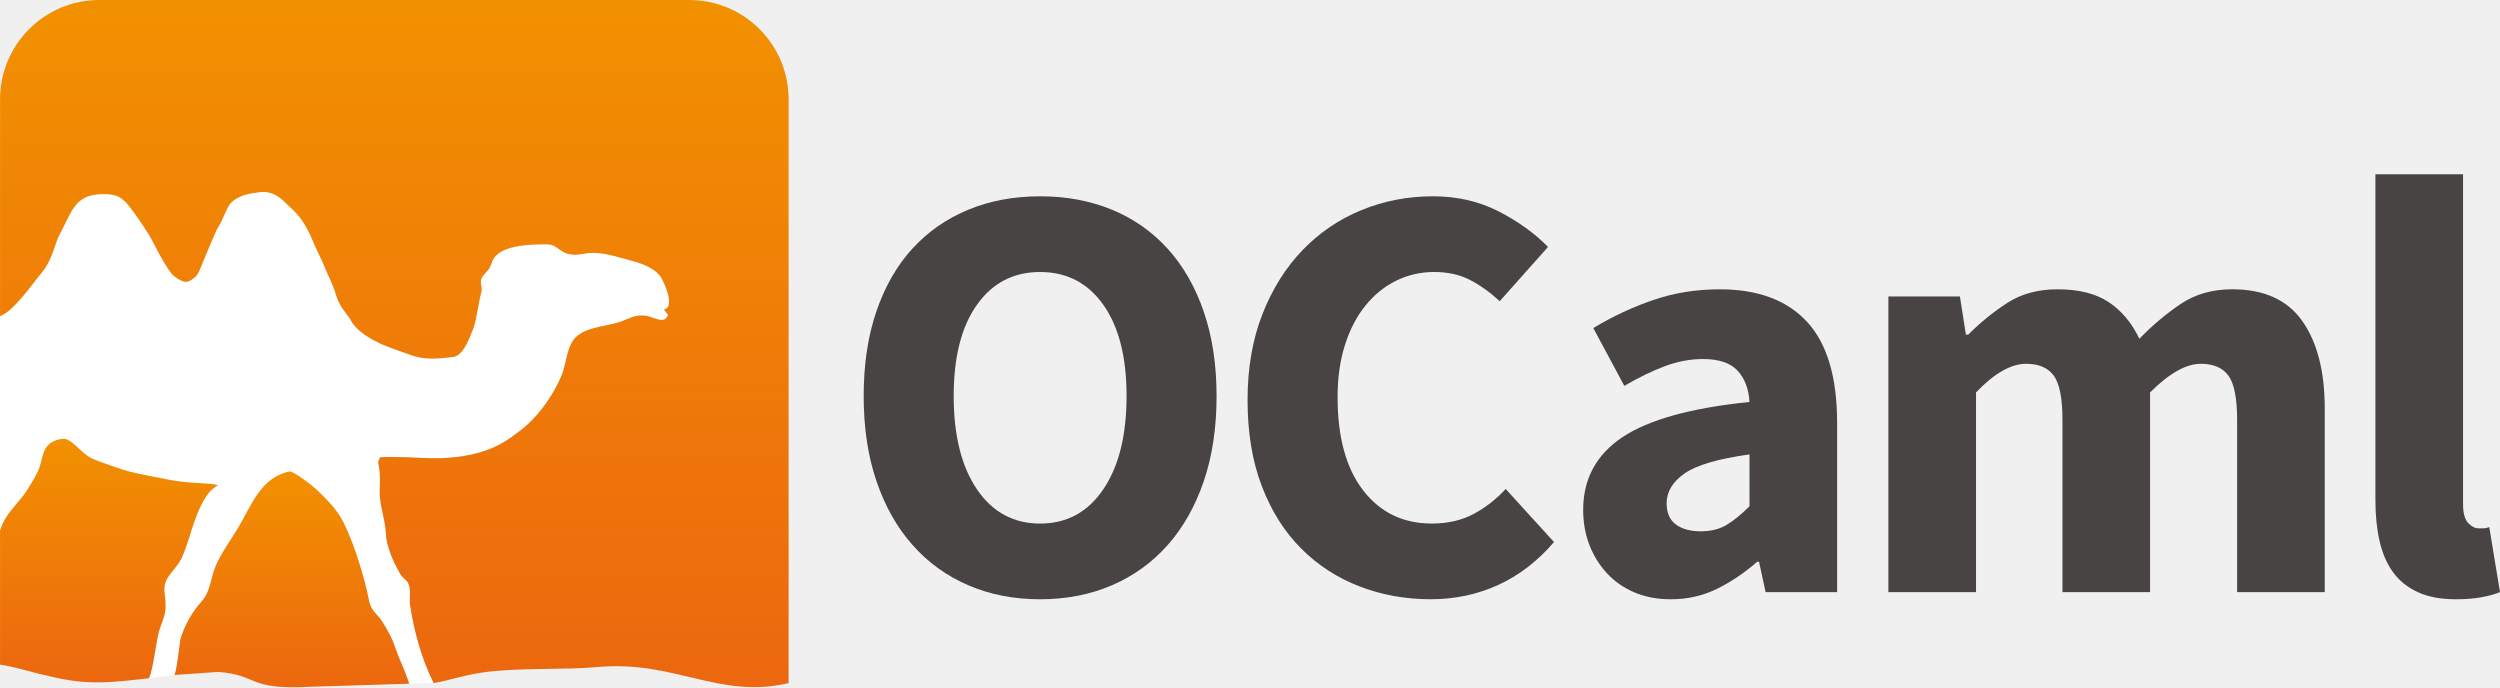
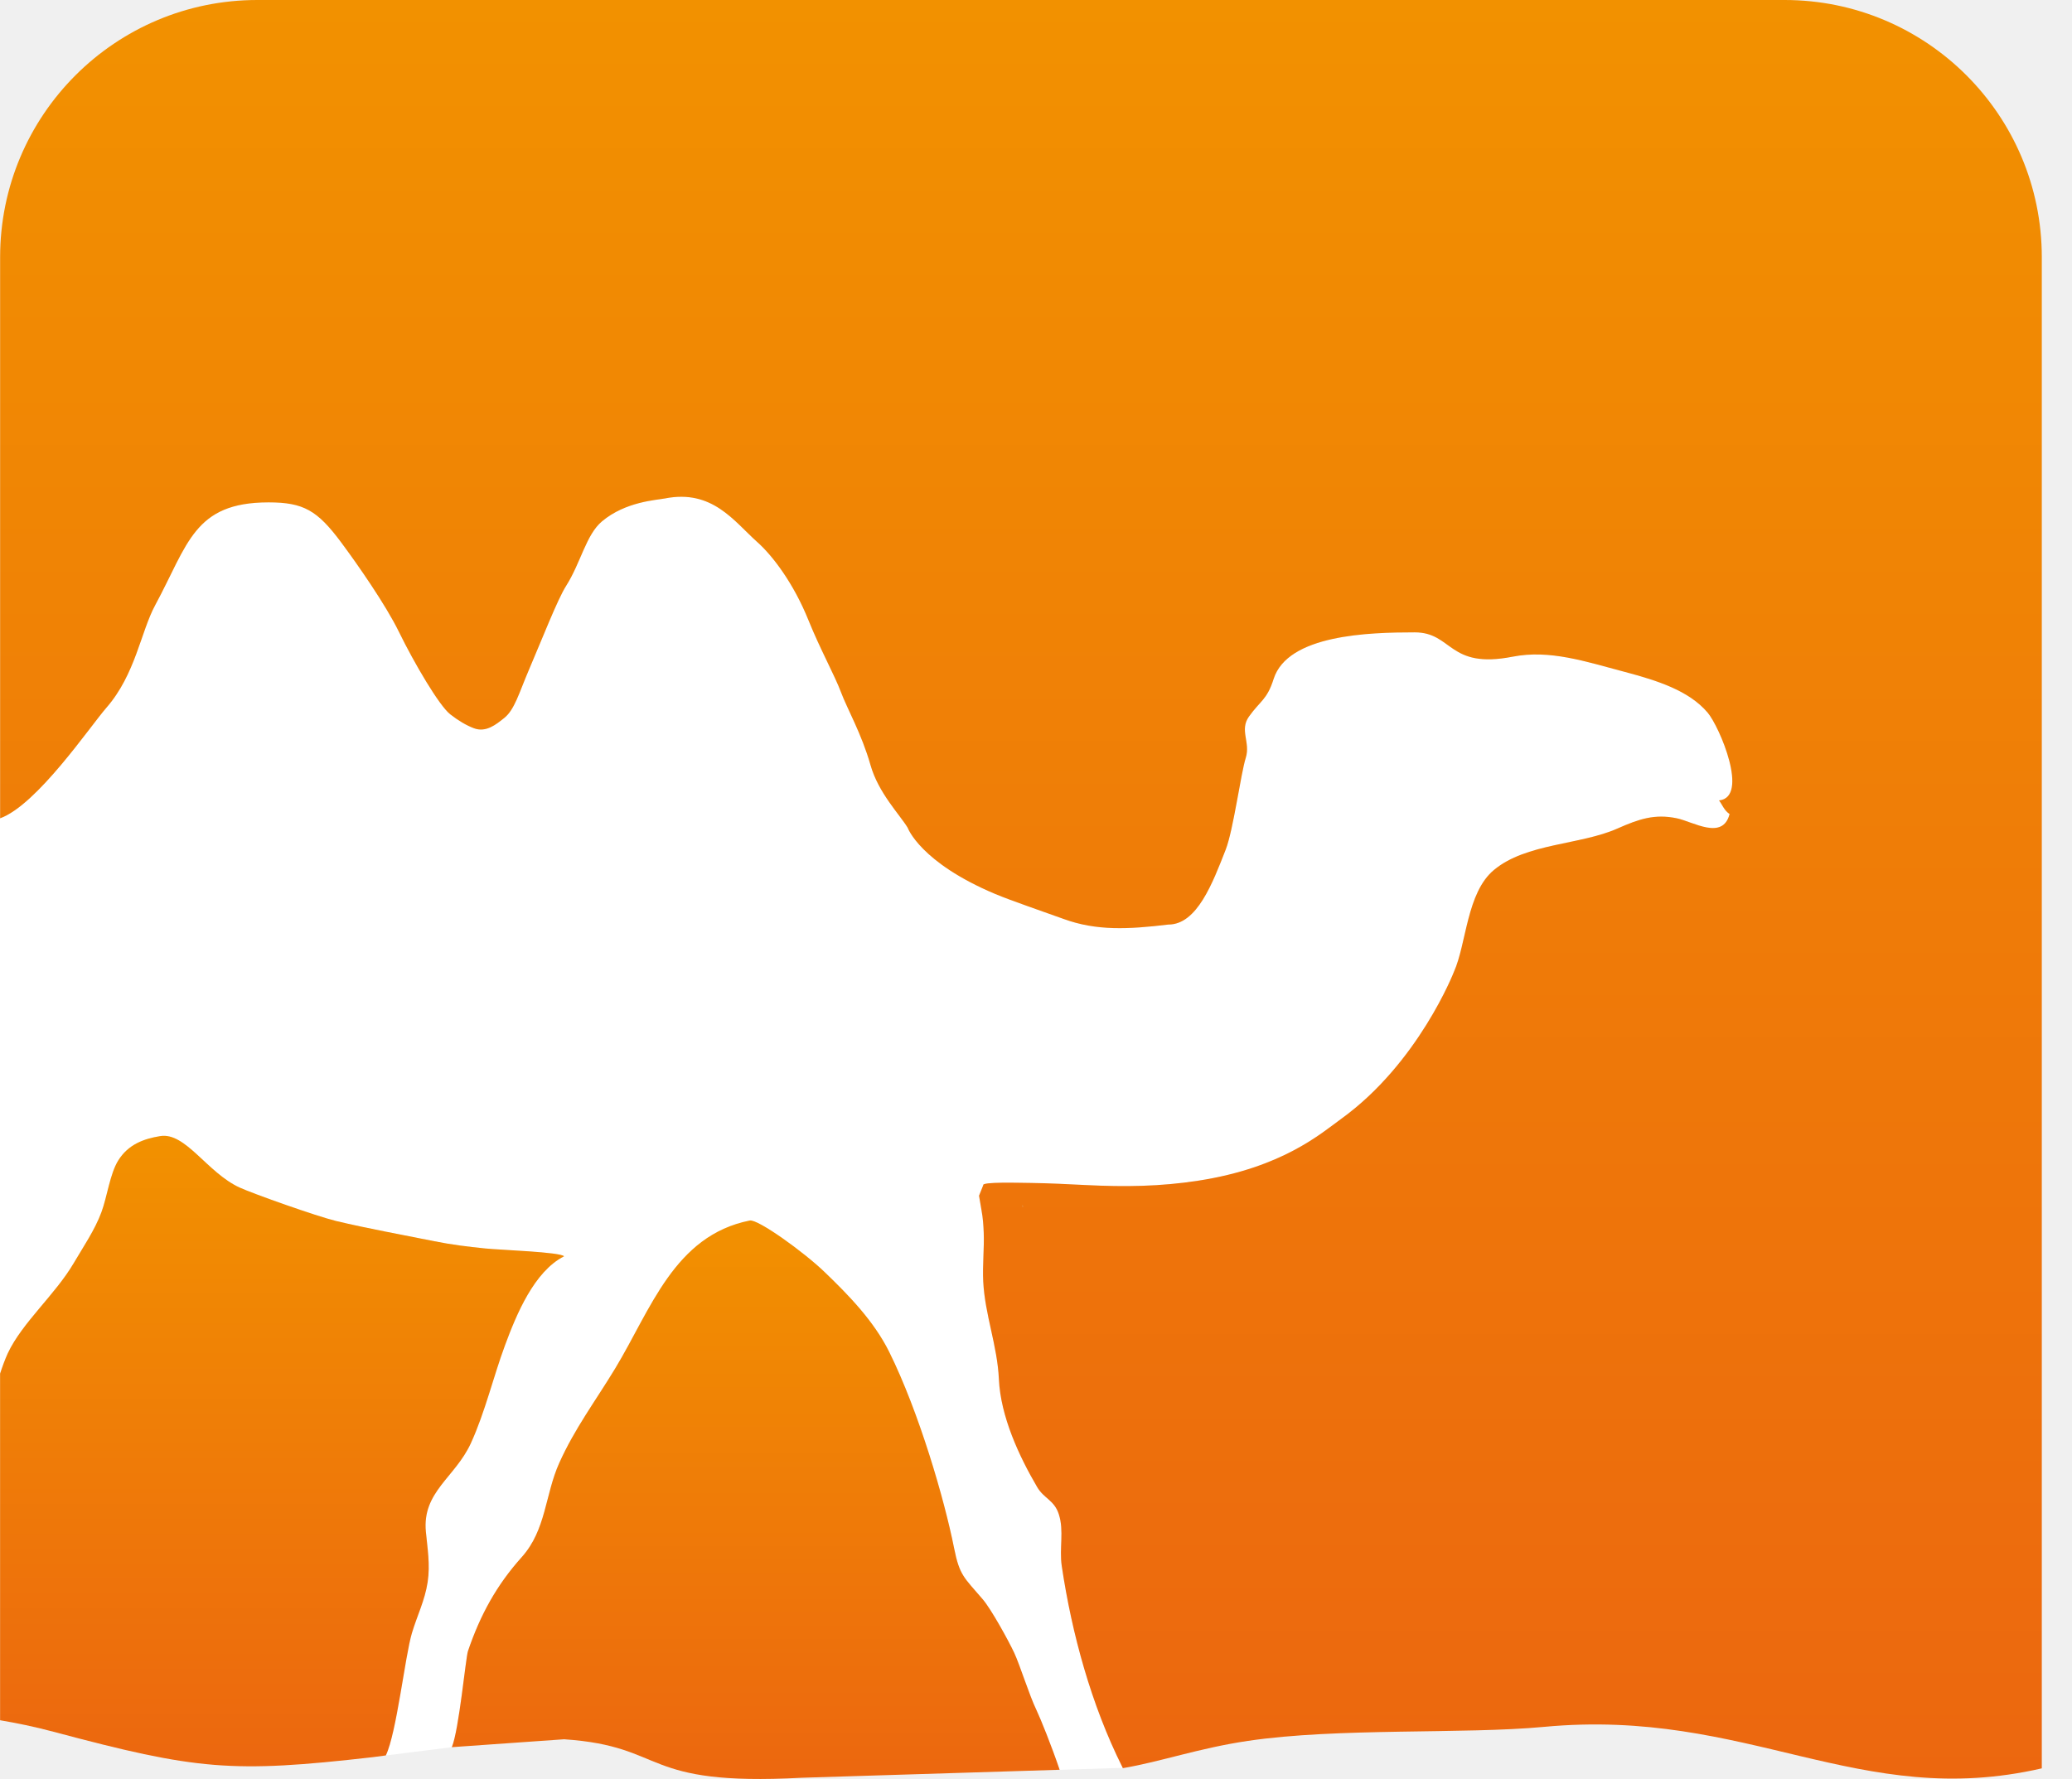
- <svg xmlns="http://www.w3.org/2000/svg" version="1.1" id="Layer_1" x="0px" y="0px" width="524.819px" height="144.277px" viewBox="0 0 524.819 144.277" enable-background="new 0 0 524.819 144.277" xml:space="preserve">
-   <g>
-     <g>
-       <path fill="#FFFFFF" d="M86.085,127c-0.209-1.424,0.197-2.841-0.232-4.177c-0.367-1.166-1.209-1.273-1.762-2.221    c-1.457-2.487-2.963-5.709-3.102-8.754c-0.127-2.735-1.133-5.206-1.27-7.917c-0.066-1.308,0.088-2.657,0.041-3.952    c-0.025-0.63-0.061-1.176-0.186-1.86c-0.031-0.169-0.143-0.865-0.195-1.144l0.34-0.848c-0.15-0.291,2.902-0.194,3.812-0.188    c1.545,0.019,2.998,0.099,4.539,0.173c3.148,0.156,6.016,0.117,9.082-0.356c6.832-1.055,9.973-3.845,11.58-5.005    c6.273-4.523,9.146-11.918,9.146-11.918c1.035-2.31,1.031-6.431,3.25-8.276c2.615-2.179,7.006-2.022,10.008-3.359    c1.756-0.777,3.023-1.205,4.818-0.833c1.332,0.278,3.73,1.821,4.281-0.345c-0.445-0.287-0.619-0.812-0.857-1.103    c2.475-0.245,0.047-5.986-0.932-7.133c-1.512-1.77-4.035-2.581-6.719-3.293c-3.188-0.845-6.08-1.82-9.082-1.231    c-5.242,1.026-4.85-1.974-7.939-1.974c-3.707,0-10.303,0.182-11.443,3.786c-0.531,1.683-1.078,1.753-1.998,3.044    c-0.787,1.106,0.137,2.082-0.258,3.344c-0.408,1.297-1.007,5.865-1.632,7.459c-1.057,2.697-2.317,6.065-4.643,6.065    c-3.261,0.39-5.824,0.515-8.469-0.445c-1.592-0.578-4.26-1.483-5.58-2.039c-6.088-2.563-7.088-5.367-7.088-5.367    c-0.653-1.08-2.374-2.821-3.018-5.093c-0.708-2.502-1.903-4.589-2.387-5.891c-0.501-1.349-1.699-3.51-2.64-5.846    c-1.205-2.991-2.9-5.223-4.141-6.331c-1.896-1.69-3.646-4.306-7.495-3.546c-0.688,0.136-3.188,0.249-5.104,1.856    c-1.299,1.09-1.709,3.339-2.912,5.236c-0.695,1.096-1.917,4.24-3.038,6.863c-0.777,1.818-1.139,3.181-1.979,3.85    c-0.657,0.524-1.471,1.201-2.456,0.832c-0.611-0.229-1.264-0.617-1.923-1.132c-0.89-0.695-2.913-4.138-4.156-6.681    c-1.077-2.205-3.376-5.502-4.706-7.287c-1.914-2.568-3.036-3.219-5.864-3.219c-6.067,0-6.526,3.397-9.195,8.337    c-1.172,2.17-1.599,5.614-3.952,8.313c-1.345,1.544-5.637,7.893-8.621,8.972v-0.031L0,66.366v45.257l0.008,0.063v-0.284    c0.193-0.59,0.398-1.156,0.631-1.662c1.154-2.459,3.832-4.741,5.32-7.266c0.809-1.376,1.732-2.724,2.268-4.168    c0.461-1.244,0.688-3.099,1.354-4.178c0.816-1.323,2.094-1.773,3.406-1.987c2.055-0.339,3.801,2.954,6.43,4.166    c1.121,0.515,6.281,2.342,7.83,2.717c2.551,0.61,5.381,1.119,7.971,1.642c1.387,0.28,2.713,0.443,4.141,0.588    c1.281,0.128,6.08,0.287,6.377,0.634c-2.439,1.244-3.869,4.736-4.785,7.207c-0.955,2.575-1.621,5.441-2.775,7.96    c-1.279,2.783-3.961,3.941-3.641,7.184c0.123,1.294,0.359,2.651,0.143,4.075c-0.23,1.499-0.836,2.669-1.277,4.137    c-0.566,1.915-1.24,8.1-2.113,9.918l5.337-0.669l0.009-0.003c0.583-1.386,1.12-7.237,1.309-7.794    c0.998-2.934,2.322-5.348,4.359-7.617c1.986-2.211,1.883-5.061,3.043-7.637c1.256-2.8,2.945-5.039,4.539-7.671    c2.881-4.759,4.781-10.767,10.906-11.989c0.654-0.135,4.404,2.569,6.068,4.177c1.906,1.832,3.988,3.954,5.24,6.48    c2.424,4.896,4.48,11.988,5.258,15.899c0.447,2.246,0.803,2.38,2.322,4.159c0.699,0.815,2.094,3.362,2.553,4.34    c0.482,1.044,1.215,3.42,1.799,4.633c0.344,0.722,1.236,2.94,1.885,4.856l4.987-0.156c0.018,0.042,0.109-0.012,0.13,0.027    c0.002,0,0.005-0.001,0.007-0.002c-0.021-0.038-0.04-0.082-0.058-0.123C88.496,138.292,86.906,132.522,86.085,127z" />
-       <path fill="#484444" d="M82.919,97.901l0.023-0.061C82.908,97.686,82.896,97.651,82.919,97.901z" />
-       <g>
-         <g>
-           <linearGradient id="SVGID_1_" gradientUnits="userSpaceOnUse" x1="-675.075" y1="96.438" x2="-675.075" y2="96.621" gradientTransform="matrix(1 0 0 1 758 1.28)">
-             <stop offset="0" style="stop-color:#F29100" />
-             <stop offset="1" style="stop-color:#EC670F" />
+ <svg xmlns="http://www.w3.org/2000/svg" version="1.1" id="Layer_1" x="0px" y="0px" width="168" height="144.277" viewBox="0 0 168 144.277" enable-background="new 0 0 841.89 595.28" xml:space="preserve">
+   <defs id="defs63" />
+   <g id="g3" transform="translate(-158.534,-225.501)">
+     <g id="g5">
+       <path d="m 244.619,352.501 c -0.209,-1.424 0.197,-2.841 -0.232,-4.177 -0.367,-1.166 -1.209,-1.273 -1.762,-2.221 -1.457,-2.487 -2.963,-5.709 -3.102,-8.754 -0.127,-2.735 -1.133,-5.206 -1.27,-7.917 -0.066,-1.308 0.088,-2.657 0.041,-3.952 -0.025,-0.63 -0.061,-1.176 -0.186,-1.86 -0.031,-0.169 -0.143,-0.865 -0.195,-1.144 l 0.34,-0.848 c -0.15,-0.291 2.902,-0.194 3.812,-0.188 1.545,0.019 2.998,0.099 4.539,0.173 3.148,0.156 6.016,0.117 9.082,-0.356 6.832,-1.055 9.973,-3.845 11.58,-5.005 6.273,-4.523 9.146,-11.918 9.146,-11.918 1.035,-2.31 1.031,-6.431 3.25,-8.276 2.615,-2.179 7.006,-2.022 10.008,-3.359 1.756,-0.777 3.023,-1.205 4.818,-0.833 1.332,0.278 3.73,1.821 4.281,-0.345 -0.445,-0.287 -0.619,-0.812 -0.857,-1.103 2.475,-0.245 0.047,-5.986 -0.932,-7.133 -1.512,-1.77 -4.035,-2.581 -6.719,-3.293 -3.188,-0.845 -6.08,-1.82 -9.082,-1.231 -5.242,1.026 -4.85,-1.974 -7.939,-1.974 -3.707,0 -10.303,0.182 -11.443,3.786 -0.531,1.683 -1.078,1.753 -1.998,3.044 -0.787,1.106 0.137,2.082 -0.258,3.344 -0.408,1.297 -1.007,5.865 -1.632,7.459 -1.057,2.697 -2.317,6.065 -4.643,6.065 -3.261,0.39 -5.824,0.515 -8.469,-0.445 -1.592,-0.578 -4.26,-1.483 -5.58,-2.039 -6.088,-2.563 -7.088,-5.367 -7.088,-5.367 -0.653,-1.08 -2.374,-2.821 -3.018,-5.093 -0.708,-2.502 -1.903,-4.589 -2.387,-5.891 -0.501,-1.349 -1.699,-3.51 -2.64,-5.846 -1.205,-2.991 -2.9,-5.223 -4.141,-6.331 -1.896,-1.69 -3.646,-4.306 -7.495,-3.546 -0.688,0.136 -3.188,0.249 -5.104,1.856 -1.299,1.09 -1.709,3.339 -2.912,5.236 -0.695,1.096 -1.917,4.24 -3.038,6.863 -0.777,1.818 -1.139,3.181 -1.979,3.85 -0.657,0.524 -1.471,1.201 -2.456,0.832 -0.611,-0.229 -1.264,-0.617 -1.923,-1.132 -0.89,-0.695 -2.913,-4.138 -4.156,-6.681 -1.077,-2.205 -3.376,-5.502 -4.706,-7.287 -1.914,-2.568 -3.036,-3.219 -5.864,-3.219 -6.067,0 -6.526,3.397 -9.195,8.337 -1.172,2.17 -1.599,5.614 -3.952,8.313 -1.345,1.544 -5.637,7.893 -8.621,8.972 v -0.031 l -0.008,0.031 v 45.257 l 0.008,0.063 v -0.284 c 0.193,-0.59 0.398,-1.156 0.631,-1.662 1.154,-2.459 3.832,-4.741 5.32,-7.266 0.809,-1.376 1.732,-2.724 2.268,-4.168 0.461,-1.244 0.688,-3.099 1.354,-4.178 0.816,-1.323 2.094,-1.773 3.406,-1.987 2.055,-0.339 3.801,2.954 6.43,4.166 1.121,0.515 6.281,2.342 7.83,2.717 2.551,0.61 5.381,1.119 7.971,1.642 1.387,0.28 2.713,0.443 4.141,0.588 1.281,0.128 6.08,0.287 6.377,0.634 -2.439,1.244 -3.869,4.736 -4.785,7.207 -0.955,2.575 -1.621,5.441 -2.775,7.96 -1.279,2.783 -3.961,3.941 -3.641,7.184 0.123,1.294 0.359,2.651 0.143,4.075 -0.23,1.499 -0.836,2.669 -1.277,4.137 -0.566,1.915 -1.24,8.1 -2.113,9.918 l 5.337,-0.669 0.009,-0.003 c 0.583,-1.386 1.12,-7.237 1.309,-7.794 0.998,-2.934 2.322,-5.348 4.359,-7.617 1.986,-2.211 1.883,-5.061 3.043,-7.637 1.256,-2.8 2.945,-5.039 4.539,-7.671 2.881,-4.759 4.781,-10.767 10.906,-11.989 0.654,-0.135 4.404,2.569 6.068,4.177 1.906,1.832 3.988,3.954 5.24,6.48 2.424,4.896 4.48,11.988 5.258,15.899 0.447,2.246 0.803,2.38 2.322,4.159 0.699,0.815 2.094,3.362 2.553,4.34 0.482,1.044 1.215,3.42 1.799,4.633 0.344,0.722 1.236,2.94 1.885,4.856 l 4.987,-0.156 c 0.018,0.042 0.109,-0.012 0.13,0.027 0.002,0 0.005,-10e-4 0.007,-0.002 -0.021,-0.038 -0.04,-0.082 -0.058,-0.123 -2.485,-4.987 -4.075,-10.757 -4.896,-16.279 z" id="path7" style="fill:#ffffff" />
+       <path d="m 241.453,323.402 0.023,-0.061 c -0.034,-0.154 -0.046,-0.189 -0.023,0.061 z" id="path9" style="fill:#484444" />
+       <g id="g11">
+         <g id="g13">
+           <linearGradient id="SVGID_1_" gradientUnits="userSpaceOnUse" x1="241.459" y1="323.22" x2="241.459" y2="323.401">
+             <stop offset="0" style="stop-color:#F29100" id="stop16" />
+             <stop offset="1" style="stop-color:#EC670F" id="stop18" />
          </linearGradient>
-           <path fill="url(#SVGID_1_)" d="M82.919,97.901l0.023-0.061C82.908,97.686,82.896,97.651,82.919,97.901z" />
-           <g>
-             <linearGradient id="SVGID_2_" gradientUnits="userSpaceOnUse" x1="-696.725" y1="97.701" x2="-696.725" y2="142.997" gradientTransform="matrix(1 0 0 1 758 1.28)">
-               <stop offset="0" style="stop-color:#F29100" />
-               <stop offset="1" style="stop-color:#EC670F" />
+           <path d="m 241.453,323.402 0.023,-0.061 c -0.034,-0.154 -0.046,-0.189 -0.023,0.061 z" id="path20" style="fill:url(#SVGID_1_)" />
+           <g id="g22">
+             <linearGradient id="SVGID_2_" gradientUnits="userSpaceOnUse" x1="219.808" y1="324.482" x2="219.808" y2="369.779">
+               <stop offset="0" style="stop-color:#F29100" id="stop25" />
+               <stop offset="1" style="stop-color:#EC670F" id="stop27" />
            </linearGradient>
-             <path fill="url(#SVGID_2_)" d="M84.031,138.674c-0.584-1.213-1.316-3.589-1.799-4.633c-0.459-0.978-1.854-3.524-2.553-4.34       c-1.52-1.779-1.875-1.913-2.322-4.159c-0.777-3.911-2.834-11.004-5.258-15.899c-1.252-2.526-3.334-4.648-5.24-6.48       c-1.664-1.607-5.414-4.312-6.068-4.177c-6.125,1.223-8.025,7.23-10.906,11.989c-1.594,2.632-3.283,4.871-4.539,7.671       c-1.16,2.575-1.057,5.426-3.043,7.637c-2.037,2.27-3.361,4.684-4.359,7.617c-0.189,0.557-0.726,6.408-1.309,7.794       c0,0.001-0.001,0.002-0.001,0.003l9.104-0.641c8.482,0.578,6.033,3.829,19.273,3.121l20.906-0.647l0,0       C85.267,141.614,84.375,139.396,84.031,138.674z" />
+             <path d="m 242.565,364.175 c -0.584,-1.213 -1.316,-3.589 -1.799,-4.633 -0.459,-0.978 -1.854,-3.524 -2.553,-4.34 -1.52,-1.779 -1.875,-1.913 -2.322,-4.159 -0.777,-3.911 -2.834,-11.004 -5.258,-15.899 -1.252,-2.526 -3.334,-4.648 -5.24,-6.48 -1.664,-1.607 -5.414,-4.312 -6.068,-4.177 -6.125,1.223 -8.025,7.23 -10.906,11.989 -1.594,2.632 -3.283,4.871 -4.539,7.671 -1.16,2.575 -1.057,5.426 -3.043,7.637 -2.037,2.27 -3.361,4.684 -4.359,7.617 -0.189,0.557 -0.726,6.408 -1.309,7.794 0,0.001 -0.001,0.002 -0.001,0.003 l 9.104,-0.641 c 8.482,0.578 6.033,3.829 19.273,3.121 l 20.906,-0.647 0,0 c -0.65,-1.916 -1.542,-4.134 -1.886,-4.856 z" id="path29" style="fill:url(#SVGID_2_)" />
          </g>
-           <g>
-             <g>
-               <linearGradient id="SVGID_3_" gradientUnits="userSpaceOnUse" x1="-675.219" y1="-1.28" x2="-675.219" y2="142.965" gradientTransform="matrix(1 0 0 1 758 1.28)">
-                 <stop offset="0" style="stop-color:#F29100" />
-                 <stop offset="1" style="stop-color:#EC670F" />
+           <g id="g31">
+             <g id="g33">
+               <linearGradient id="SVGID_3_" gradientUnits="userSpaceOnUse" x1="241.314" y1="225.501" x2="241.314" y2="369.749">
+                 <stop offset="0" style="stop-color:#F29100" id="stop36" />
+                 <stop offset="1" style="stop-color:#EC670F" id="stop38" />
              </linearGradient>
-               <path fill="url(#SVGID_3_)" d="M144.695,0H20.865C9.347,0,0.01,9.339,0.01,20.857v45.476v0.031        c2.984-1.079,7.276-7.428,8.621-8.972c2.353-2.7,2.78-6.144,3.952-8.313c2.669-4.94,3.128-8.337,9.195-8.337        c2.828,0,3.951,0.652,5.864,3.219c1.331,1.785,3.63,5.083,4.706,7.287c1.242,2.544,3.266,5.986,4.156,6.681        c0.659,0.516,1.312,0.903,1.923,1.132c0.984,0.369,1.798-0.308,2.456-0.832c0.84-0.669,1.202-2.032,1.979-3.85        c1.122-2.623,2.343-5.766,3.038-6.863c1.203-1.896,1.613-4.146,2.912-5.236c1.916-1.607,4.416-1.72,5.104-1.856        c3.849-0.76,5.599,1.856,7.495,3.546c1.241,1.108,2.937,3.34,4.141,6.331c0.941,2.336,2.139,4.497,2.64,5.846        c0.484,1.302,1.679,3.389,2.387,5.891c0.643,2.272,2.364,4.013,3.018,5.093c0,0,1.001,2.804,7.088,5.367        c1.32,0.556,3.988,1.46,5.58,2.039c2.645,0.961,5.207,0.836,8.469,0.445c2.326,0,3.586-3.368,4.643-6.065        c0.625-1.594,1.224-6.162,1.632-7.459c0.395-1.262-0.529-2.238,0.258-3.344c0.92-1.291,1.467-1.361,1.998-3.044        c1.141-3.604,7.736-3.786,11.443-3.786c3.09,0,2.697,3,7.939,1.974c3.002-0.589,5.895,0.387,9.082,1.231        c2.684,0.712,5.207,1.523,6.719,3.293c0.979,1.146,3.406,6.888,0.932,7.133c0.238,0.291,0.412,0.816,0.857,1.103        c-0.551,2.166-2.949,0.623-4.281,0.345c-1.795-0.372-3.062,0.056-4.818,0.833c-3.002,1.337-7.393,1.181-10.008,3.359        c-2.219,1.846-2.215,5.967-3.25,8.276c0,0-2.873,7.394-9.146,11.918c-1.607,1.16-4.748,3.95-11.58,5.005        c-3.066,0.474-5.934,0.513-9.082,0.356c-1.541-0.074-2.994-0.153-4.539-0.173c-0.91-0.007-3.963-0.104-3.812,0.188        l-0.34,0.848c0.053,0.279,0.164,0.976,0.195,1.144c0.125,0.685,0.16,1.231,0.186,1.86c0.047,1.295-0.107,2.645-0.041,3.952        c0.137,2.711,1.143,5.182,1.27,7.917c0.139,3.045,1.645,6.267,3.102,8.754c0.553,0.947,1.395,1.055,1.762,2.221        c0.43,1.336,0.023,2.753,0.232,4.177c0.82,5.521,2.41,11.292,4.896,16.275c0.017,0.041,0.037,0.086,0.058,0.123        c0,0,0,0.001,0.001,0.002c3.07-0.516,6.146-1.62,10.135-2.21c7.314-1.085,17.486-0.526,24.02-1.138        c16.533-1.554,25.506,6.781,40.355,3.365V20.858C165.55,9.339,156.216,0,144.695,0z M82.919,97.901        c-0.023-0.25-0.012-0.215,0.023-0.061L82.919,97.901z" />
+               <path d="m 303.229,225.501 h -123.83 c -11.518,0 -20.855,9.339 -20.855,20.857 v 45.476 0.031 c 2.984,-1.079 7.276,-7.428 8.621,-8.972 2.353,-2.7 2.78,-6.144 3.952,-8.313 2.669,-4.94 3.128,-8.337 9.195,-8.337 2.828,0 3.951,0.652 5.864,3.219 1.331,1.785 3.63,5.083 4.706,7.287 1.242,2.544 3.266,5.986 4.156,6.681 0.659,0.516 1.312,0.903 1.923,1.132 0.984,0.369 1.798,-0.308 2.456,-0.832 0.84,-0.669 1.202,-2.032 1.979,-3.85 1.122,-2.623 2.343,-5.766 3.038,-6.863 1.203,-1.896 1.613,-4.146 2.912,-5.236 1.916,-1.607 4.416,-1.72 5.104,-1.856 3.849,-0.76 5.599,1.856 7.495,3.546 1.241,1.108 2.937,3.34 4.141,6.331 0.941,2.336 2.139,4.497 2.64,5.846 0.484,1.302 1.679,3.389 2.387,5.891 0.643,2.272 2.364,4.013 3.018,5.093 0,0 1.001,2.804 7.088,5.367 1.32,0.556 3.988,1.46 5.58,2.039 2.645,0.961 5.207,0.836 8.469,0.445 2.326,0 3.586,-3.368 4.643,-6.065 0.625,-1.594 1.224,-6.162 1.632,-7.459 0.395,-1.262 -0.529,-2.238 0.258,-3.344 0.92,-1.291 1.467,-1.361 1.998,-3.044 1.141,-3.604 7.736,-3.786 11.443,-3.786 3.09,0 2.697,3 7.939,1.974 3.002,-0.589 5.895,0.387 9.082,1.231 2.684,0.712 5.207,1.523 6.719,3.293 0.979,1.146 3.406,6.888 0.932,7.133 0.238,0.291 0.412,0.816 0.857,1.103 -0.551,2.166 -2.949,0.623 -4.281,0.345 -1.795,-0.372 -3.062,0.056 -4.818,0.833 -3.002,1.337 -7.393,1.181 -10.008,3.359 -2.219,1.846 -2.215,5.967 -3.25,8.276 0,0 -2.873,7.394 -9.146,11.918 -1.607,1.16 -4.748,3.95 -11.58,5.005 -3.066,0.474 -5.934,0.513 -9.082,0.356 -1.541,-0.074 -2.994,-0.153 -4.539,-0.173 -0.91,-0.007 -3.963,-0.104 -3.812,0.188 l -0.34,0.848 c 0.053,0.279 0.164,0.976 0.195,1.144 0.125,0.685 0.16,1.231 0.186,1.86 0.047,1.295 -0.107,2.645 -0.041,3.952 0.137,2.711 1.143,5.182 1.27,7.917 0.139,3.045 1.645,6.267 3.102,8.754 0.553,0.947 1.395,1.055 1.762,2.221 0.43,1.336 0.023,2.753 0.232,4.177 0.82,5.521 2.41,11.292 4.896,16.275 0.017,0.041 0.037,0.086 0.058,0.123 0,0 0,0.001 0.001,0.002 3.07,-0.516 6.146,-1.62 10.135,-2.21 7.314,-1.085 17.486,-0.526 24.02,-1.138 16.533,-1.554 25.506,6.781 40.355,3.365 V 246.359 c -0.002,-11.519 -9.336,-20.858 -20.857,-20.858 z m -61.776,97.901 c -0.023,-0.25 -0.012,-0.215 0.023,-0.061 l -0.023,0.061 z" id="path40" style="fill:url(#SVGID_3_)" />
            </g>
          </g>
-           <g>
-             <linearGradient id="SVGID_4_" gradientUnits="userSpaceOnUse" x1="-735.129" y1="90.834" x2="-735.129" y2="141.969" gradientTransform="matrix(1 0 0 1 758 1.28)">
-               <stop offset="0" style="stop-color:#F29100" />
-               <stop offset="1" style="stop-color:#EC670F" />
+           <g id="g42">
+             <linearGradient id="SVGID_4_" gradientUnits="userSpaceOnUse" x1="181.407" y1="317.616" x2="181.407" y2="368.75">
+               <stop offset="0" style="stop-color:#F29100" id="stop45" />
+               <stop offset="1" style="stop-color:#EC670F" id="stop47" />
            </linearGradient>
-             <path fill="url(#SVGID_4_)" d="M38.175,117.053c1.154-2.518,1.82-5.385,2.775-7.96c0.916-2.471,2.346-5.963,4.785-7.207       c-0.297-0.347-5.096-0.506-6.377-0.634c-1.428-0.145-2.754-0.308-4.141-0.588c-2.59-0.523-5.42-1.031-7.971-1.642       c-1.549-0.375-6.709-2.202-7.83-2.717c-2.629-1.212-4.375-4.505-6.43-4.166c-1.312,0.214-2.59,0.664-3.406,1.987       c-0.666,1.079-0.893,2.933-1.354,4.178c-0.535,1.444-1.459,2.792-2.268,4.168c-1.488,2.524-4.166,4.807-5.32,7.266       c-0.232,0.506-0.438,1.072-0.631,1.662v0.284v9.15v16.321v2.358c1.346,0.23,2.754,0.513,4.33,0.934       c11.631,3.104,14.469,3.366,25.877,2.062l1.07-0.142v-0.001c0.873-1.818,1.547-8.003,2.113-9.918       c0.441-1.468,1.047-2.638,1.277-4.137c0.217-1.424-0.02-2.781-0.143-4.075C34.214,120.994,36.896,119.836,38.175,117.053z" />
+             <path d="m 196.709,342.554 c 1.154,-2.518 1.82,-5.385 2.775,-7.96 0.916,-2.471 2.346,-5.963 4.785,-7.207 -0.297,-0.347 -5.096,-0.506 -6.377,-0.634 -1.428,-0.145 -2.754,-0.308 -4.141,-0.588 -2.59,-0.523 -5.42,-1.031 -7.971,-1.642 -1.549,-0.375 -6.709,-2.202 -7.83,-2.717 -2.629,-1.212 -4.375,-4.505 -6.43,-4.166 -1.312,0.214 -2.59,0.664 -3.406,1.987 -0.666,1.079 -0.893,2.933 -1.354,4.178 -0.535,1.444 -1.459,2.792 -2.268,4.168 -1.488,2.524 -4.166,4.807 -5.32,7.266 -0.232,0.506 -0.438,1.072 -0.631,1.662 v 0.284 9.15 16.321 2.358 c 1.346,0.23 2.754,0.513 4.33,0.934 11.631,3.104 14.469,3.366 25.877,2.062 l 1.07,-0.142 c 0,0 0,-10e-4 0,-10e-4 0.873,-1.818 1.547,-8.003 2.113,-9.918 0.441,-1.468 1.047,-2.638 1.277,-4.137 0.217,-1.424 -0.02,-2.781 -0.143,-4.075 -0.317,-3.242 2.365,-4.4 3.644,-7.183 z" id="path49" style="fill:url(#SVGID_4_)" />
          </g>
        </g>
      </g>
    </g>
-     <path fill="#484444" d="M218.351,125.804c-5.506,0-10.533-0.981-15.08-2.941c-4.549-1.959-8.447-4.774-11.701-8.447   c-3.254-3.67-5.777-8.134-7.57-13.39c-1.795-5.256-2.691-11.22-2.691-17.896c0-6.674,0.896-12.618,2.691-17.832   c1.793-5.213,4.316-9.593,7.57-13.14c3.254-3.545,7.152-6.257,11.701-8.134c4.547-1.877,9.574-2.816,15.08-2.816   c5.506,0,10.531,0.939,15.08,2.816c4.545,1.877,8.445,4.611,11.699,8.197c3.254,3.588,5.777,7.99,7.572,13.203   c1.793,5.215,2.689,11.118,2.689,17.707c0,6.676-0.896,12.64-2.689,17.896c-1.795,5.256-4.318,9.72-7.572,13.39   c-3.254,3.673-7.154,6.488-11.699,8.447C228.883,124.822,223.857,125.804,218.351,125.804z M218.351,109.91   c5.588,0,10.012-2.397,13.266-7.195c3.252-4.797,4.879-11.325,4.879-19.585c0-8.175-1.627-14.558-4.879-19.146   c-3.254-4.587-7.678-6.883-13.266-6.883c-5.59,0-10.012,2.295-13.266,6.883c-3.254,4.589-4.881,10.972-4.881,19.146   c0,8.26,1.627,14.788,4.881,19.585C208.34,107.513,212.762,109.91,218.351,109.91z" />
-     <path fill="#484444" d="M261.898,84.006c0-6.758,1.043-12.784,3.129-18.083c2.086-5.297,4.9-9.781,8.447-13.453   c3.545-3.67,7.676-6.464,12.389-8.385c4.713-1.918,9.699-2.879,14.955-2.879c5.088,0,9.697,1.064,13.828,3.191   c4.129,2.128,7.57,4.611,10.324,7.446l-10.137,11.388c-2.086-1.918-4.193-3.42-6.32-4.505c-2.127-1.083-4.609-1.627-7.445-1.627   c-2.838,0-5.486,0.606-7.947,1.814c-2.461,1.21-4.609,2.941-6.443,5.193c-1.836,2.252-3.275,5.005-4.318,8.259   c-1.043,3.253-1.564,6.926-1.564,11.012c0,8.428,1.795,14.955,5.383,19.585c3.584,4.631,8.383,6.945,14.391,6.945   c3.336,0,6.256-0.667,8.76-2.002c2.502-1.334,4.754-3.086,6.758-5.256l10.137,11.138c-3.422,4.004-7.322,7.008-11.701,9.01   c-4.381,2.003-9.117,3.004-14.205,3.004c-5.256,0-10.219-0.897-14.891-2.69c-4.674-1.793-8.76-4.443-12.264-7.947   c-3.504-3.504-6.258-7.862-8.26-13.077C262.9,96.876,261.898,90.848,261.898,84.006z" />
-     <path fill="#484444" d="M332.353,107.032c0-6.508,2.752-11.596,8.258-15.267c5.508-3.67,14.393-6.132,26.656-7.383   c-0.168-2.754-1.002-4.943-2.502-6.57c-1.502-1.627-3.924-2.44-7.26-2.44c-2.67,0-5.34,0.501-8.008,1.502   c-2.672,1.001-5.508,2.378-8.51,4.13l-6.508-12.139c4.004-2.419,8.197-4.38,12.576-5.882c4.381-1.501,9.029-2.252,13.953-2.252   c8.01,0,14.121,2.274,18.334,6.82c4.211,4.548,6.32,11.618,6.32,21.212v35.54h-15.016l-1.377-6.382h-0.375   c-2.672,2.336-5.486,4.235-8.447,5.693c-2.963,1.459-6.195,2.19-9.699,2.19c-2.836,0-5.381-0.481-7.633-1.439   c-2.252-0.958-4.172-2.294-5.756-4.005c-1.586-1.709-2.816-3.691-3.693-5.944C332.791,112.163,332.353,109.703,332.353,107.032z    M349.873,105.655c0,2.003,0.645,3.484,1.939,4.442c1.293,0.961,3.023,1.439,5.193,1.439c2.168,0,4.004-0.457,5.506-1.376   c1.502-0.918,3.086-2.21,4.756-3.88V95.392c-6.592,0.919-11.137,2.253-13.641,4.005   C351.125,101.151,349.873,103.236,349.873,105.655z" />
-     <path fill="#484444" d="M396.424,62.231h15.018l1.252,8.009h0.5c2.586-2.585,5.338-4.818,8.26-6.695   c2.92-1.877,6.424-2.816,10.512-2.816c4.422,0,7.988,0.897,10.699,2.69c2.711,1.795,4.859,4.36,6.445,7.696   c2.754-2.835,5.65-5.275,8.697-7.321c3.045-2.043,6.652-3.066,10.826-3.066c6.672,0,11.574,2.233,14.703,6.695   c3.129,4.464,4.693,10.574,4.693,18.333V124.3h-18.396V88.134c0-4.505-0.606-7.591-1.814-9.261   c-1.211-1.668-3.15-2.503-5.818-2.503c-3.088,0-6.633,2.003-10.639,6.007V124.3h-18.394V88.134c0-4.505-0.607-7.591-1.815-9.261   c-1.211-1.668-3.15-2.503-5.82-2.503c-3.172,0-6.676,2.003-10.512,6.007V124.3h-18.397L396.424,62.231L396.424,62.231z" />
-     <path fill="#484444" d="M498.666,36.577h18.397v69.203c0,1.921,0.353,3.254,1.062,4.005s1.439,1.126,2.191,1.126   c0.416,0,0.769,0,1.062,0c0.291,0,0.689-0.082,1.189-0.25l2.252,13.641c-1,0.416-2.273,0.771-3.816,1.063   c-1.545,0.292-3.359,0.439-5.443,0.439c-3.172,0-5.842-0.501-8.01-1.502c-2.17-1.001-3.9-2.397-5.193-4.192   c-1.295-1.793-2.232-3.961-2.816-6.507c-0.584-2.544-0.875-5.401-0.875-8.572L498.666,36.577L498.666,36.577z" />
  </g>
</svg>
